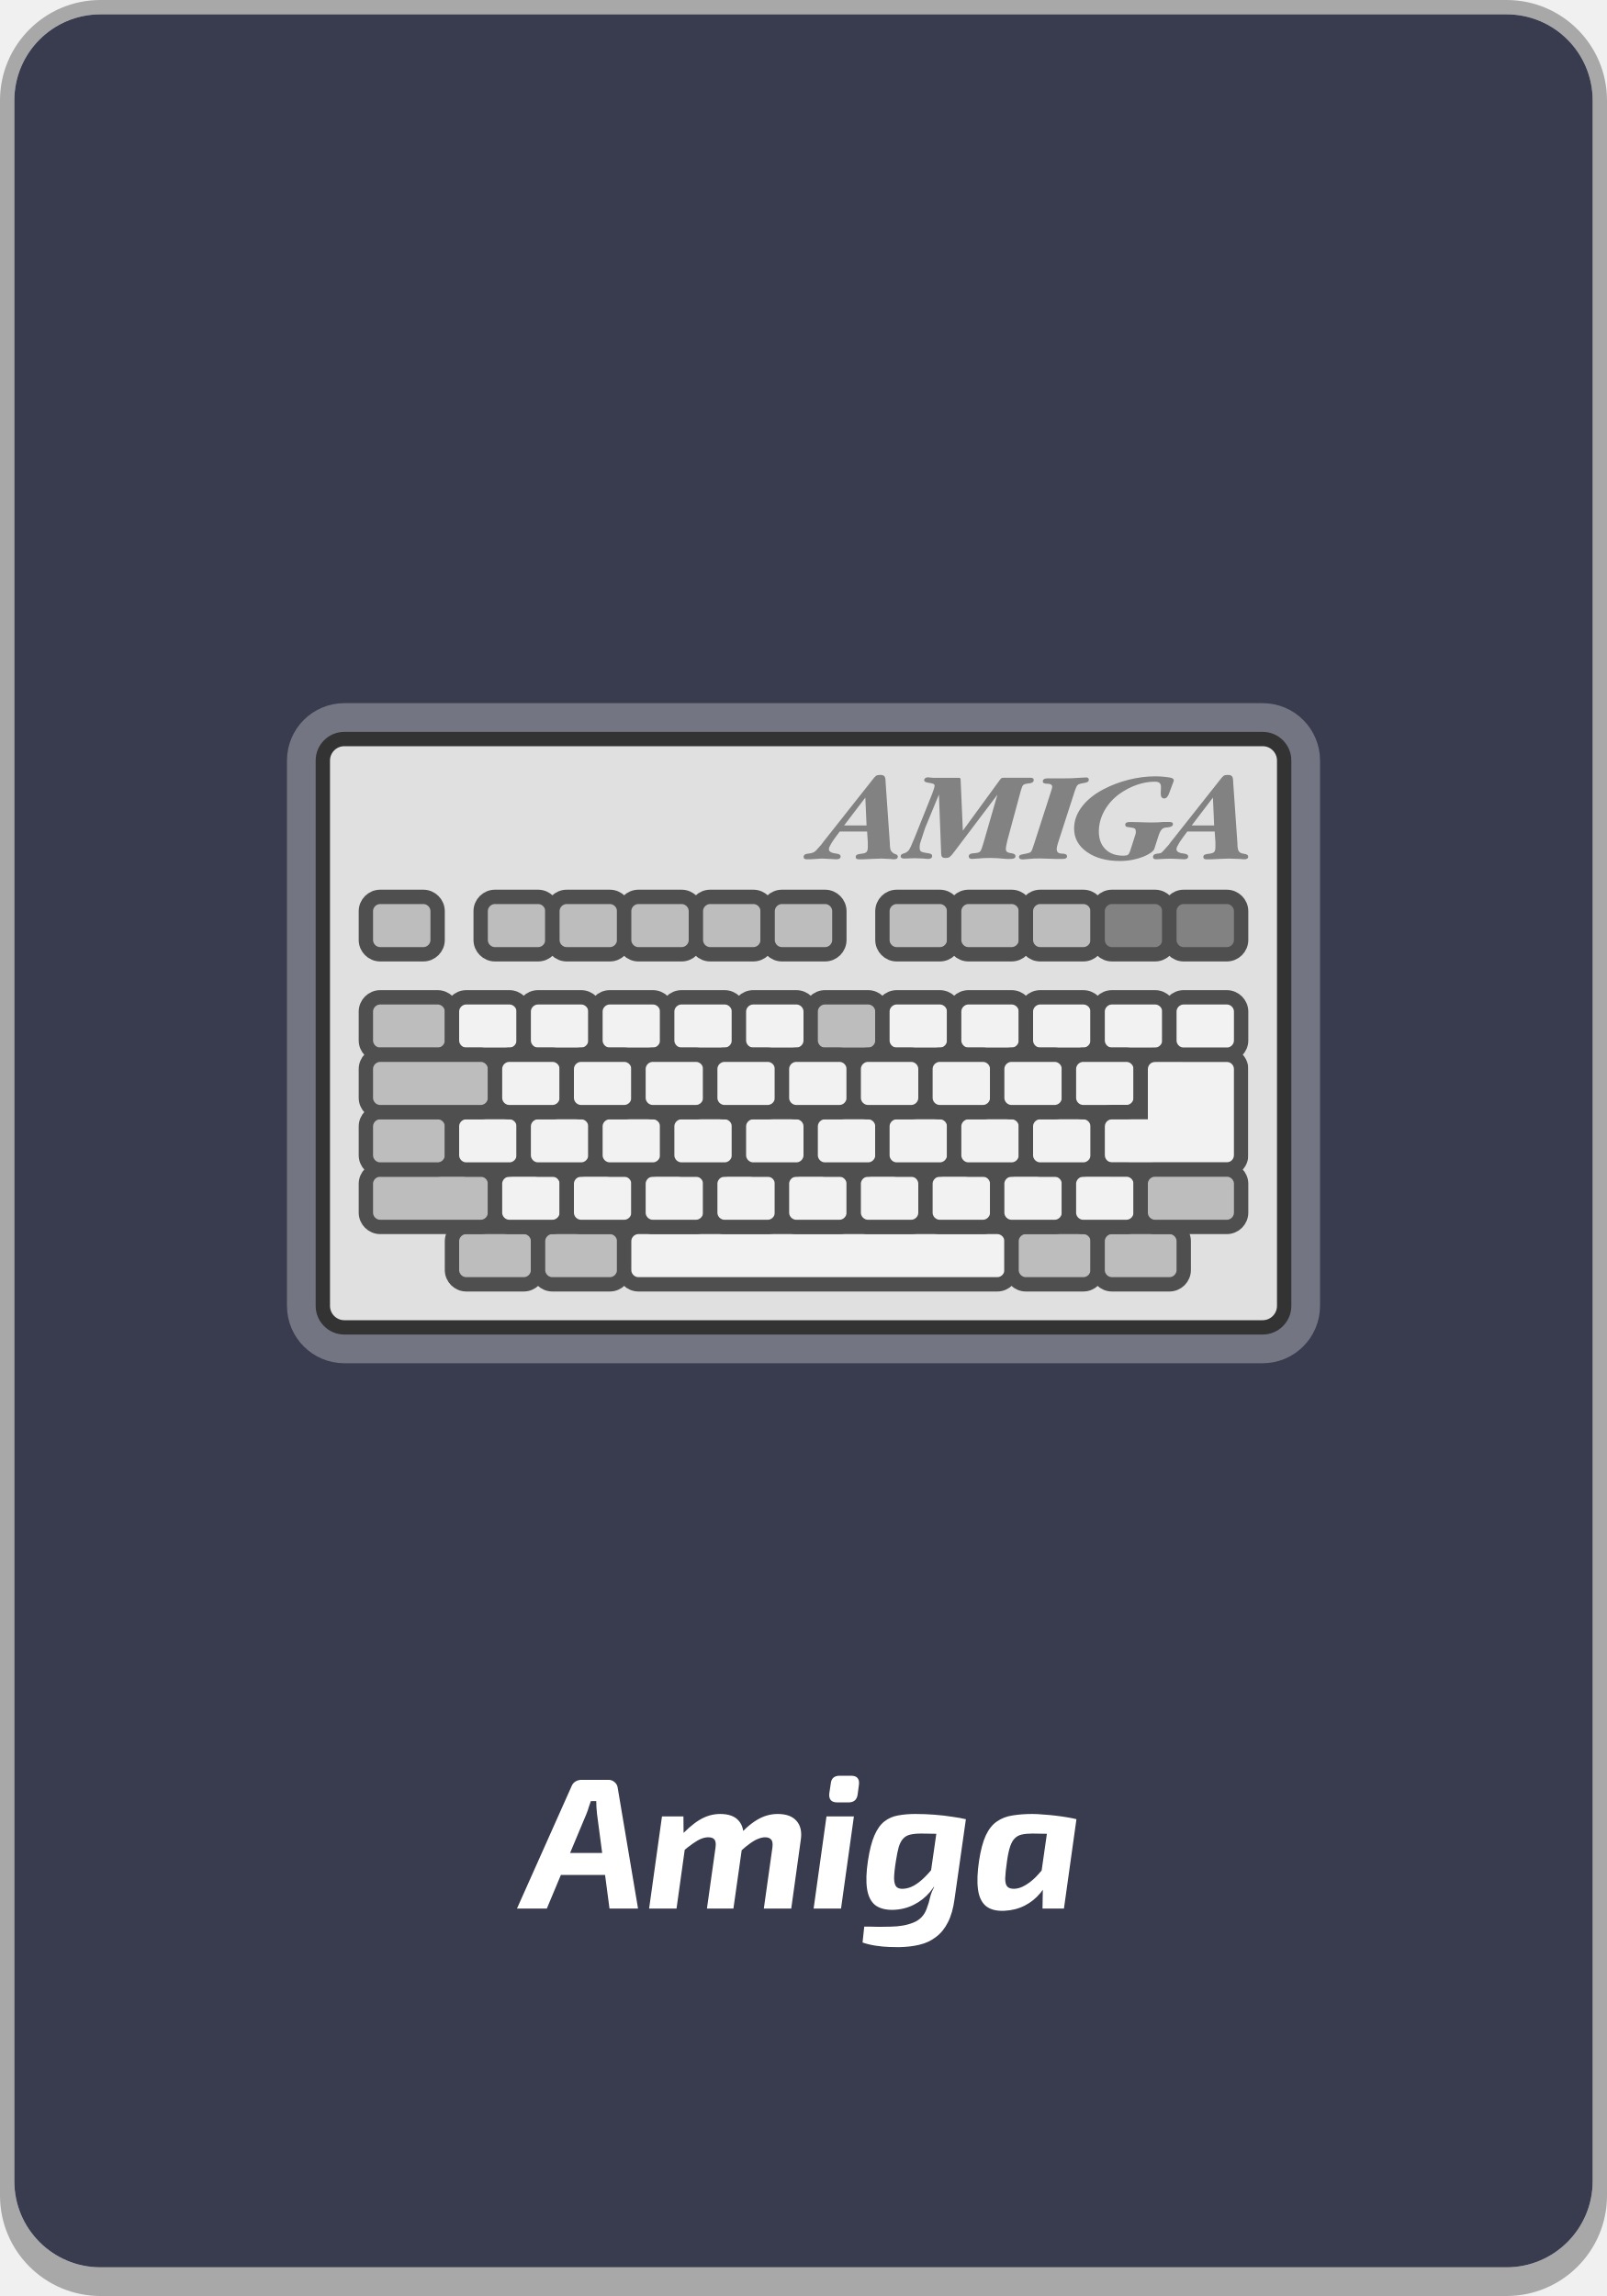
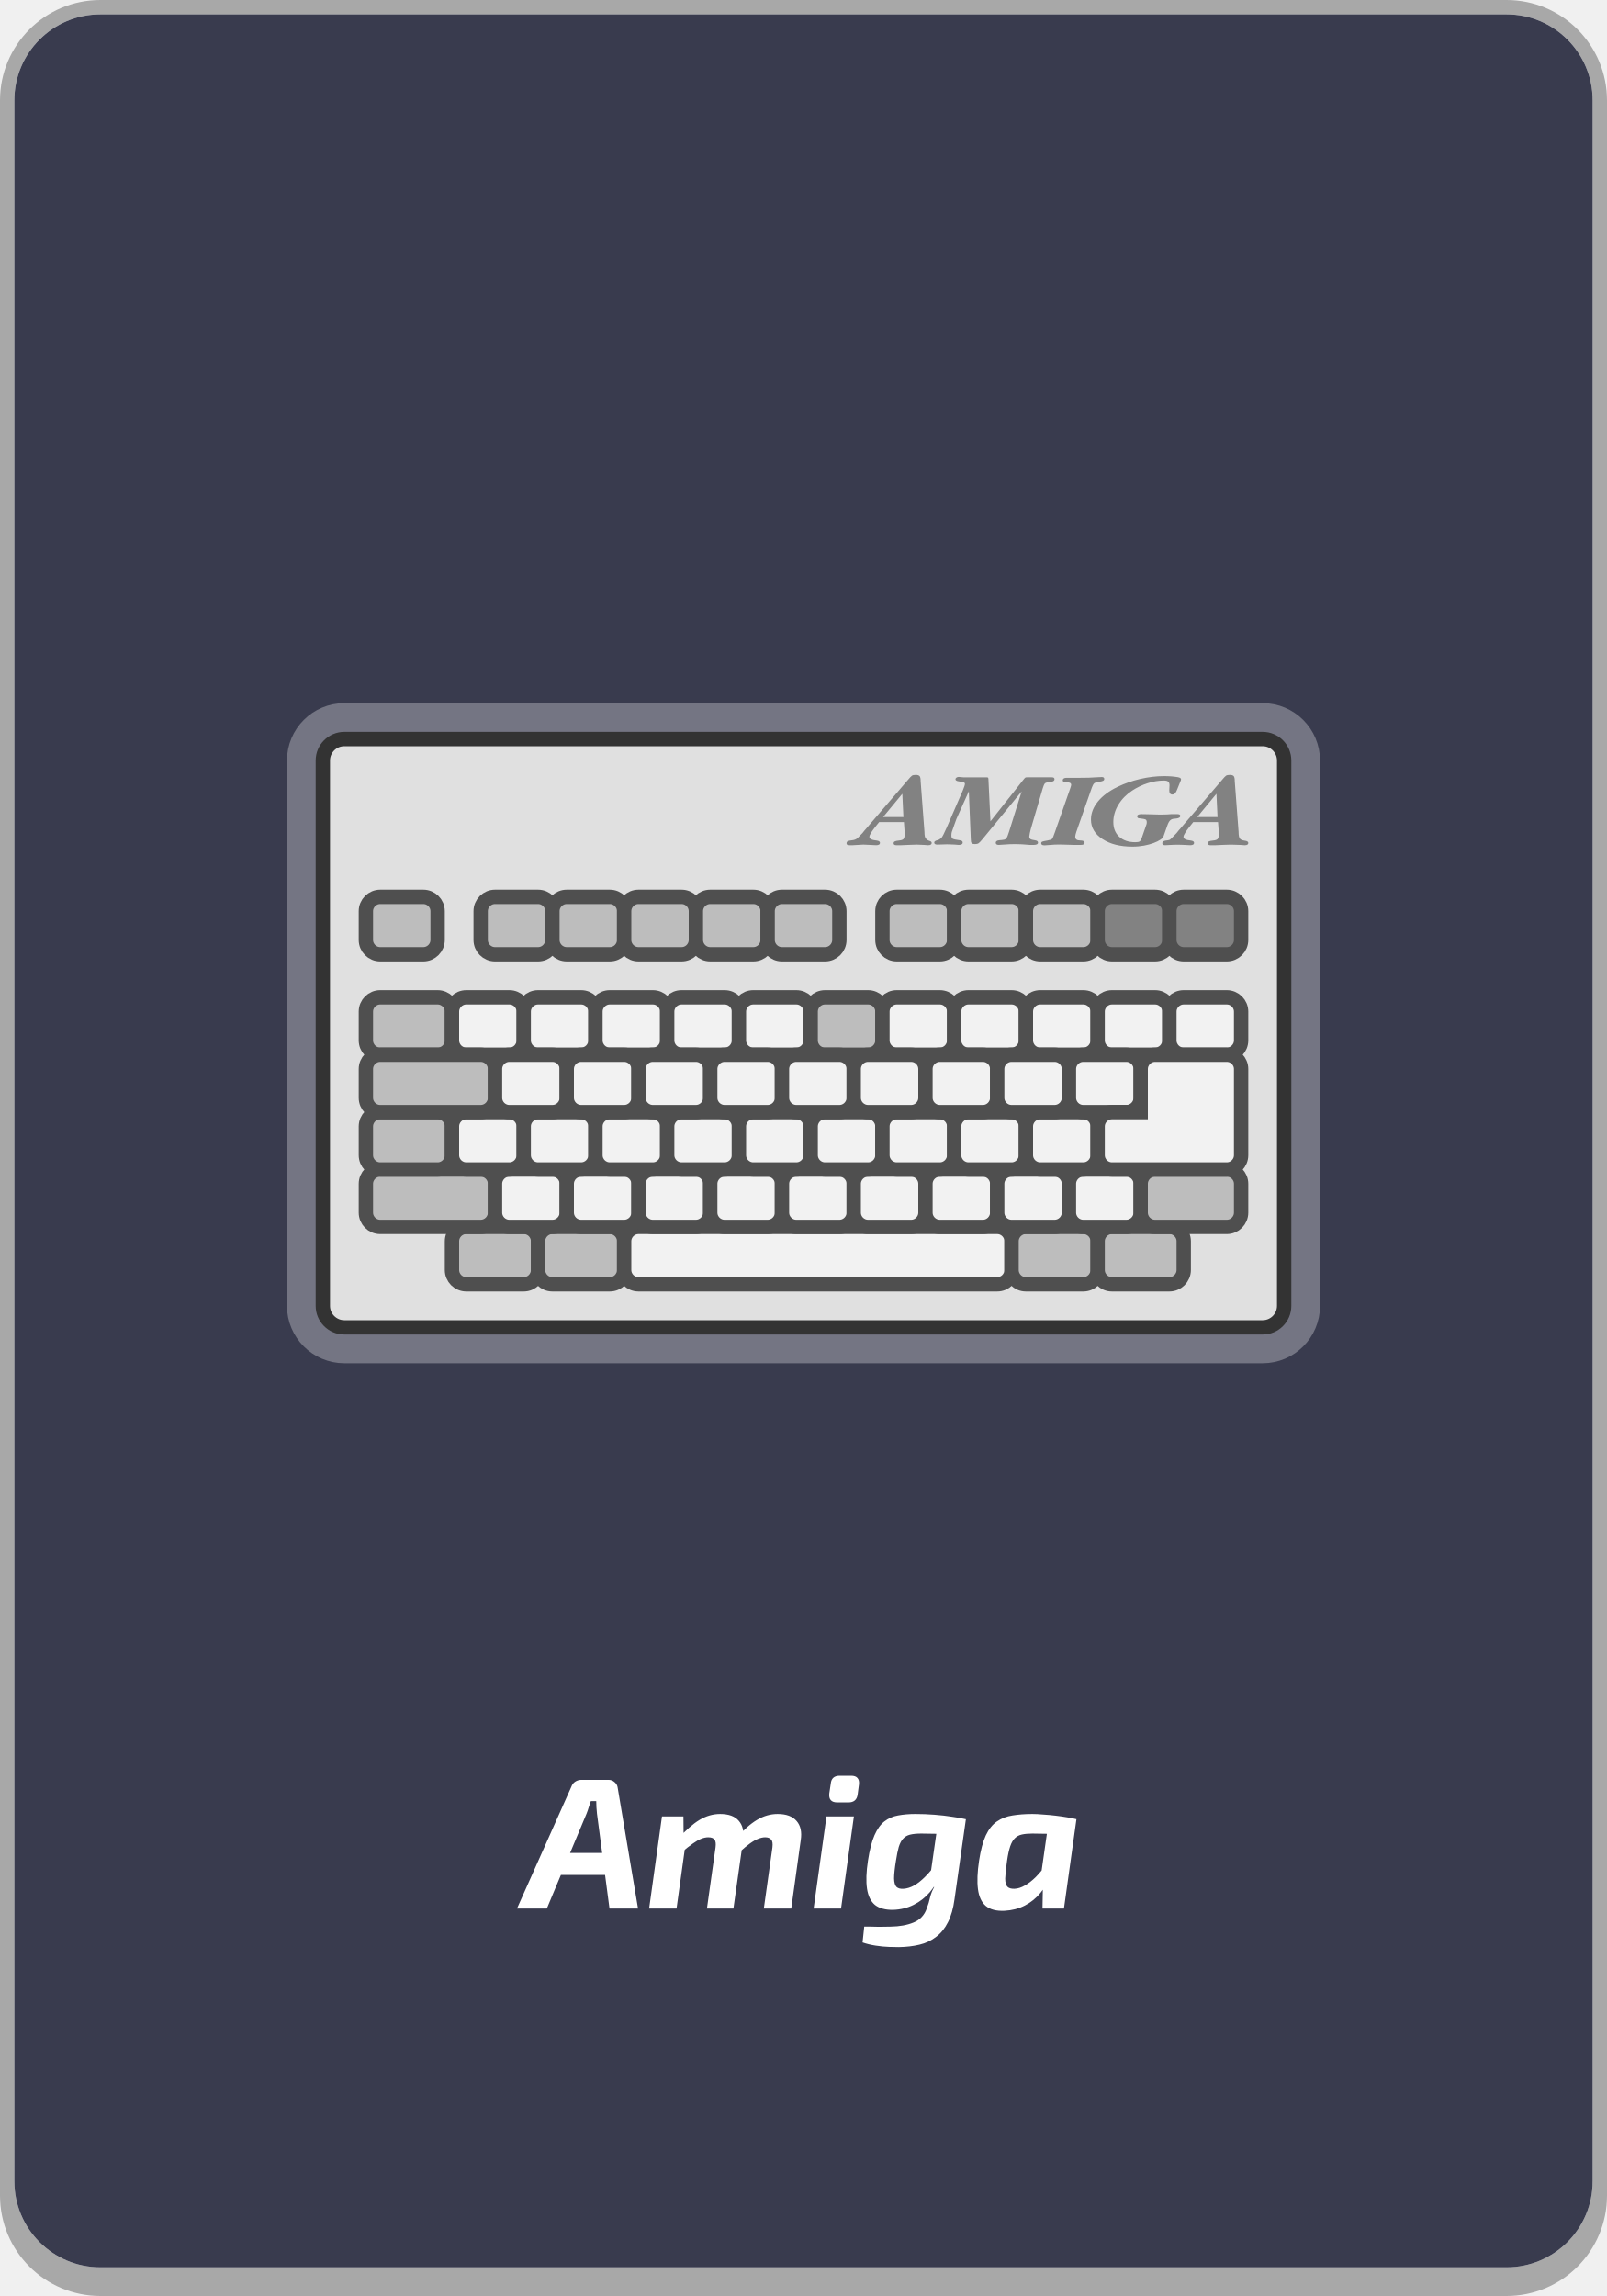
<svg xmlns="http://www.w3.org/2000/svg" width="112" height="160" viewBox="0 0 112 160" fill="none">
-   <g clip-path="url(#clip0_1_381)">
+   <g clip-path="url(#clip0_113_480)">
    <path fill-rule="evenodd" clip-rule="evenodd" d="M7 0C3.134 0 0 3.134 0 7V153C0 156.866 3.134 160 7 160H105C108.866 160 112 156.866 112 153V7C112 3.134 108.866 0 105 0H7ZM7 1C3.686 1 1 3.686 1 7C1 7 1 7 1 7V152C1 152.165 1.007 152.328 1.02 152.49C1.269 155.575 3.851 158 7 158H105C108.149 158 110.731 155.575 110.98 152.49C110.993 152.328 111 152.165 111 152V7C111 3.686 108.314 1 105 1H7Z" fill="black" fill-opacity="0.3" />
    <path d="M1 7C1 3.686 3.686 1 7 1H105C108.314 1 111 3.686 111 7V152C111 155.314 108.314 158 105 158H7C3.686 158 1 155.314 1 152V7Z" fill="#393B4E" />
    <path d="M42.414 124.03C42.578 124.03 42.721 124.086 42.843 124.199C42.964 124.303 43.033 124.433 43.051 124.589L44.468 133H42.479L41.608 126.396C41.59 126.24 41.577 126.088 41.569 125.941C41.56 125.794 41.556 125.651 41.556 125.512H41.179C41.135 125.633 41.088 125.772 41.036 125.928C40.992 126.084 40.94 126.236 40.88 126.383L38.111 133H36.031L39.814 124.524C39.874 124.359 39.965 124.238 40.087 124.16C40.217 124.073 40.364 124.03 40.529 124.03H42.414ZM43.103 129.126L42.921 130.66H38.293L38.475 129.126H43.103ZM47.632 126.578L47.645 128.06L47.814 128.242L47.151 133H45.24L46.137 126.578H47.632ZM50.193 126.409C50.791 126.409 51.224 126.569 51.493 126.89C51.77 127.211 51.87 127.657 51.792 128.229L51.116 133H49.27L49.868 128.749C49.903 128.489 49.881 128.307 49.803 128.203C49.725 128.09 49.578 128.034 49.361 128.034C49.205 128.034 49.041 128.069 48.867 128.138C48.694 128.207 48.499 128.32 48.282 128.476C48.066 128.623 47.801 128.831 47.489 129.1L47.255 128.138C47.792 127.54 48.291 127.102 48.75 126.825C49.209 126.548 49.691 126.409 50.193 126.409ZM54.197 126.409C54.804 126.409 55.246 126.574 55.523 126.903C55.8 127.224 55.896 127.666 55.809 128.229L55.146 133H53.235L53.833 128.749C53.868 128.472 53.837 128.285 53.742 128.19C53.656 128.086 53.517 128.034 53.326 128.034C53.179 128.034 53.019 128.069 52.845 128.138C52.681 128.199 52.49 128.307 52.273 128.463C52.065 128.61 51.814 128.818 51.519 129.087L51.272 128.138C51.809 127.531 52.303 127.094 52.754 126.825C53.214 126.548 53.694 126.409 54.197 126.409ZM59.513 126.578L58.616 133H56.705L57.602 126.578H59.513ZM59.318 123.744C59.526 123.744 59.674 123.796 59.76 123.9C59.856 124.004 59.89 124.16 59.864 124.368L59.773 125.057C59.721 125.421 59.509 125.603 59.136 125.603H58.356C57.94 125.603 57.754 125.395 57.797 124.979L57.901 124.29C57.936 123.926 58.144 123.744 58.525 123.744H59.318ZM65.42 126.656L67.318 126.773L66.525 132.35C66.439 132.991 66.287 133.524 66.07 133.949C65.854 134.382 65.576 134.725 65.238 134.976C64.909 135.236 64.523 135.418 64.081 135.522C63.648 135.626 63.171 135.682 62.651 135.691C62.504 135.691 62.279 135.687 61.975 135.678C61.681 135.669 61.364 135.639 61.026 135.587C60.688 135.535 60.385 135.461 60.116 135.366L60.233 134.261C60.389 134.261 60.545 134.261 60.701 134.261C60.866 134.27 61.057 134.274 61.273 134.274C61.49 134.274 61.759 134.27 62.079 134.261C62.695 134.252 63.223 134.157 63.665 133.975C64.116 133.793 64.424 133.468 64.588 133C64.692 132.731 64.77 132.471 64.822 132.22C64.883 131.969 64.978 131.73 65.108 131.505L64.744 131.362L65.42 126.656ZM63.795 126.409C64.246 126.409 64.692 126.426 65.134 126.461C65.585 126.496 65.997 126.543 66.369 126.604C66.751 126.656 67.063 126.712 67.305 126.773L66.005 127.813C65.65 127.796 65.325 127.787 65.03 127.787C64.744 127.778 64.471 127.774 64.211 127.774C63.891 127.774 63.626 127.8 63.418 127.852C63.219 127.904 63.059 127.999 62.937 128.138C62.816 128.268 62.716 128.459 62.638 128.71C62.569 128.953 62.504 129.273 62.443 129.672C62.357 130.201 62.313 130.612 62.313 130.907C62.322 131.193 62.378 131.388 62.482 131.492C62.595 131.596 62.76 131.639 62.976 131.622C63.219 131.605 63.466 131.527 63.717 131.388C63.969 131.241 64.22 131.041 64.471 130.79C64.723 130.539 64.97 130.248 65.212 129.919L65.55 130.53C65.377 131.033 65.13 131.475 64.809 131.856C64.489 132.229 64.112 132.523 63.678 132.74C63.245 132.957 62.768 133.074 62.248 133.091C61.711 133.1 61.291 132.987 60.987 132.753C60.693 132.51 60.506 132.133 60.428 131.622C60.35 131.102 60.372 130.448 60.493 129.659C60.606 128.914 60.758 128.324 60.948 127.891C61.139 127.458 61.369 127.137 61.637 126.929C61.915 126.712 62.231 126.574 62.586 126.513C62.95 126.444 63.353 126.409 63.795 126.409ZM71.955 126.409C72.18 126.409 72.432 126.422 72.709 126.448C72.995 126.465 73.281 126.491 73.567 126.526C73.862 126.561 74.135 126.6 74.386 126.643C74.646 126.686 74.859 126.73 75.023 126.773L73.71 127.813C73.364 127.796 73.047 127.787 72.761 127.787C72.475 127.778 72.207 127.774 71.955 127.774C71.669 127.774 71.427 127.796 71.227 127.839C71.028 127.882 70.863 127.969 70.733 128.099C70.603 128.22 70.495 128.407 70.408 128.658C70.322 128.909 70.248 129.247 70.187 129.672C70.109 130.209 70.066 130.621 70.057 130.907C70.057 131.184 70.109 131.375 70.213 131.479C70.317 131.583 70.482 131.631 70.707 131.622C70.941 131.613 71.184 131.535 71.435 131.388C71.695 131.241 71.951 131.041 72.202 130.79C72.454 130.53 72.696 130.24 72.93 129.919L73.268 130.543C73.095 131.054 72.848 131.505 72.527 131.895C72.215 132.276 71.847 132.575 71.422 132.792C70.998 133.009 70.525 133.13 70.005 133.156C69.442 133.182 69.008 133.069 68.705 132.818C68.41 132.567 68.228 132.177 68.159 131.648C68.09 131.119 68.116 130.456 68.237 129.659C68.35 128.922 68.506 128.337 68.705 127.904C68.913 127.462 69.173 127.137 69.485 126.929C69.797 126.712 70.157 126.574 70.564 126.513C70.98 126.444 71.444 126.409 71.955 126.409ZM73.125 126.656L75.023 126.773L74.152 133H72.657L72.683 131.544L72.449 131.388L73.125 126.656Z" fill="white" />
    <rect x="23" y="52" width="66" height="40" rx="1" fill="#4F4F4F" />
    <rect x="21.5" y="50.5" width="69" height="43" rx="2.5" stroke="white" stroke-opacity="0.3" stroke-width="3" />
    <rect x="22.5" y="51.5" width="67" height="41" rx="1.5" fill="#E0E0E0" stroke="#333333" />
-     <path d="M60.433 57.946H58.524L58.228 58.343C58.145 58.461 58.085 58.548 58.046 58.605C57.969 58.717 57.915 58.807 57.884 58.875C57.807 58.999 57.77 59.103 57.77 59.187C57.77 59.35 57.956 59.452 58.33 59.491C58.5 59.514 58.586 59.579 58.586 59.686C58.586 59.816 58.485 59.88 58.283 59.88L57.923 59.86L57.297 59.83L56.491 59.88H56.236C56.084 59.88 56.008 59.83 56.008 59.729C56.008 59.645 56.038 59.584 56.099 59.548C56.159 59.511 56.273 59.486 56.44 59.468C56.607 59.452 56.748 59.39 56.862 59.283L57.231 58.871L57.392 58.653L57.562 58.442L57.733 58.224L60.728 54.438C60.879 54.236 60.987 54.112 61.05 54.067C61.113 54.022 61.211 54 61.343 54C61.489 54 61.589 54.034 61.642 54.101C61.697 54.169 61.724 54.315 61.724 54.54L62.017 58.759C62.017 58.929 62.029 59.065 62.051 59.166C62.071 59.252 62.119 59.332 62.188 59.395C62.248 59.453 62.322 59.499 62.406 59.522C62.519 59.554 62.575 59.611 62.575 59.696C62.575 59.819 62.48 59.881 62.29 59.881L61.987 59.856L61.429 59.831C61.252 59.831 61.057 59.838 60.846 59.851C60.634 59.864 60.408 59.874 60.168 59.882H59.856C59.71 59.882 59.638 59.829 59.638 59.723C59.638 59.65 59.668 59.596 59.728 59.563C59.788 59.529 59.9 59.504 60.065 59.488C60.228 59.471 60.34 59.43 60.397 59.366C60.454 59.301 60.482 59.191 60.482 59.033V58.688L60.433 57.946ZM60.395 57.525L60.309 55.58L58.828 57.525H60.395Z" fill="#828282" />
-     <path d="M74.925 55.068L73.731 58.762C73.674 58.942 73.646 59.079 73.646 59.174C73.646 59.382 73.773 59.486 74.025 59.486C74.252 59.486 74.366 59.548 74.366 59.675C74.366 59.795 74.269 59.855 74.073 59.855H73.523L72.5 59.822C72.303 59.822 72.155 59.825 72.054 59.83C71.954 59.836 71.704 59.855 71.306 59.889H71.267C71.103 59.889 71.021 59.833 71.021 59.721C71.021 59.654 71.049 59.607 71.106 59.582C71.164 59.556 71.292 59.525 71.495 59.489C71.697 59.453 71.82 59.406 71.864 59.346C71.908 59.288 71.982 59.099 72.082 58.779L73.267 55.102C73.311 54.968 73.333 54.878 73.333 54.833C73.333 54.688 73.216 54.615 72.983 54.615C72.78 54.615 72.679 54.561 72.679 54.453C72.679 54.389 72.704 54.338 72.755 54.3C72.806 54.263 72.876 54.244 72.964 54.244H73.4C73.425 54.244 73.497 54.244 73.618 54.244C73.738 54.244 73.839 54.244 73.921 54.244C74.527 54.244 74.951 54.23 75.191 54.204L75.693 54.177C75.82 54.177 75.883 54.23 75.883 54.336C75.883 54.409 75.851 54.463 75.789 54.496C75.725 54.529 75.61 54.559 75.443 54.584C75.276 54.609 75.164 54.651 75.107 54.706C75.047 54.762 74.987 54.883 74.925 55.068Z" fill="#828282" />
-     <path d="M80.744 58.241C80.744 58.241 80.543 58.869 80.45 59.152C80.341 59.482 79.314 60 78.062 60C77.115 60 76.343 59.79 75.749 59.369C75.155 58.948 74.859 58.404 74.859 57.736C74.859 57.204 75.038 56.699 75.398 56.222C75.759 55.746 76.267 55.336 76.924 54.993C77.461 54.713 78.042 54.494 78.663 54.337C79.285 54.181 79.897 54.101 80.498 54.101C80.902 54.101 81.259 54.132 81.569 54.192C81.727 54.225 81.806 54.285 81.806 54.372C81.806 54.422 81.787 54.486 81.749 54.564L81.512 55.204C81.418 55.496 81.294 55.642 81.143 55.642C80.979 55.642 80.897 55.526 80.897 55.297L80.915 54.867C80.915 54.722 80.882 54.619 80.816 54.56C80.749 54.501 80.637 54.472 80.479 54.472C80.074 54.472 79.661 54.545 79.237 54.691C78.814 54.837 78.413 55.045 78.034 55.315C77.586 55.635 77.232 56.029 76.972 56.495C76.713 56.961 76.584 57.444 76.584 57.945C76.584 58.462 76.736 58.872 77.039 59.175C77.342 59.478 77.756 59.63 78.28 59.63C78.438 59.63 78.547 59.609 78.607 59.568C78.668 59.526 78.723 59.429 78.773 59.278L79.124 58.181C79.149 58.119 79.162 58.049 79.162 57.971C79.162 57.849 79.134 57.769 79.077 57.733C79.019 57.697 78.868 57.664 78.622 57.636C78.489 57.636 78.423 57.58 78.423 57.467C78.423 57.344 78.533 57.282 78.755 57.282L79.228 57.29L80.082 57.315C80.139 57.315 80.179 57.315 80.205 57.315C80.256 57.315 80.29 57.315 80.309 57.315C80.587 57.315 80.836 57.304 81.058 57.281H81.512C81.67 57.281 81.749 57.329 81.749 57.426C81.749 57.56 81.619 57.638 81.361 57.659C81.197 57.659 81.07 57.701 80.982 57.785C80.892 57.87 80.814 58.021 80.744 58.241Z" fill="#828282" />
-     <path d="M84.658 57.946H82.749L82.453 58.343C82.37 58.461 82.309 58.548 82.271 58.605C82.194 58.717 82.14 58.807 82.109 58.875C82.032 58.999 81.995 59.103 81.995 59.187C81.995 59.35 82.181 59.452 82.555 59.491C82.725 59.514 82.811 59.579 82.811 59.686C82.811 59.816 82.71 59.88 82.508 59.88L82.148 59.86L81.856 59.846C81.634 59.835 81.41 59.836 81.188 59.848L80.587 59.88C80.436 59.88 80.36 59.83 80.36 59.729C80.36 59.645 80.39 59.584 80.45 59.548C80.51 59.511 80.624 59.486 80.792 59.468C80.959 59.452 80.973 59.39 81.087 59.283L81.456 58.871L81.617 58.653L81.787 58.442L81.958 58.224L84.953 54.438C85.104 54.236 85.212 54.112 85.275 54.067C85.338 54.022 85.436 54 85.568 54C85.714 54 85.813 54.034 85.867 54.101C85.921 54.169 85.948 54.315 85.948 54.54L86.242 58.759C86.242 59.046 86.275 59.236 86.342 59.329C86.408 59.422 86.533 59.479 86.717 59.502C86.899 59.524 86.992 59.59 86.992 59.697C86.992 59.82 86.897 59.882 86.707 59.882L86.404 59.857L85.656 59.832C85.479 59.832 85.284 59.839 85.073 59.852C84.861 59.864 84.635 59.875 84.395 59.883H84.083C83.937 59.883 83.865 59.83 83.865 59.724C83.865 59.651 83.895 59.597 83.955 59.564C84.015 59.53 84.127 59.505 84.291 59.489C84.455 59.472 84.567 59.431 84.624 59.367C84.681 59.302 84.709 59.192 84.709 59.034V58.689L84.658 57.946ZM84.621 57.525L84.535 55.58L83.054 57.525H84.621Z" fill="#828282" />
-     <path d="M69.514 55.379L66.519 59.342C66.374 59.538 66.266 59.662 66.197 59.712C66.127 59.763 66.033 59.788 65.912 59.788C65.786 59.788 65.701 59.763 65.657 59.712C65.612 59.662 65.591 59.552 65.591 59.383L65.439 55.369L64.482 57.685L64.33 58.141C64.21 58.496 64.14 58.712 64.122 58.787C64.103 58.863 64.094 58.96 64.094 59.078C64.094 59.214 64.13 59.302 64.203 59.345C64.275 59.387 64.451 59.428 64.729 59.467C64.887 59.484 64.966 59.546 64.966 59.654C64.966 59.789 64.865 59.856 64.663 59.856L64.312 59.826L63.752 59.806L63.016 59.83C62.852 59.83 62.77 59.774 62.77 59.662C62.77 59.571 62.853 59.503 63.02 59.461C63.115 59.436 63.2 59.386 63.266 59.322C63.299 59.289 63.326 59.263 63.326 59.263C63.396 59.187 63.532 58.9 63.734 58.4L64.967 55.321C65.081 55.017 65.137 54.83 65.137 54.757C65.137 54.695 65.107 54.65 65.047 54.622C64.987 54.594 64.865 54.568 64.682 54.542C64.499 54.517 64.407 54.456 64.407 54.361C64.407 54.311 64.432 54.266 64.483 54.227C64.534 54.187 64.593 54.168 64.663 54.168L65.013 54.202H66.794C66.87 54.202 66.914 54.213 66.927 54.235C66.945 54.264 66.955 54.334 66.955 54.445L67.106 57.886L69.665 54.378C69.729 54.292 69.772 54.242 69.798 54.225C69.823 54.209 69.874 54.201 69.95 54.201H70.044C70.159 54.201 70.278 54.201 70.405 54.201C70.531 54.201 70.671 54.201 70.822 54.201H71.836C71.975 54.201 72.045 54.252 72.045 54.352C72.045 54.492 71.936 54.572 71.718 54.592C71.5 54.611 71.364 54.651 71.31 54.709C71.256 54.768 71.201 54.901 71.144 55.108L70.215 58.544C70.19 58.639 70.164 58.754 70.139 58.889C70.114 59.023 70.102 59.112 70.102 59.158C70.102 59.252 70.132 59.323 70.192 59.368C70.252 59.413 70.364 59.446 70.528 59.468C70.692 59.49 70.774 59.555 70.774 59.662C70.774 59.791 70.663 59.855 70.442 59.855H70.14C69.692 59.81 69.325 59.788 69.041 59.788C68.725 59.788 68.453 59.799 68.226 59.822L67.752 59.855C67.594 59.855 67.516 59.796 67.516 59.678C67.516 59.583 67.573 59.519 67.686 59.485L67.847 59.46L67.961 59.452L68.065 59.435C68.191 59.424 68.281 59.381 68.335 59.305C68.389 59.23 68.459 59.037 68.547 58.729L69.514 55.379Z" fill="#828282" />
+     <path d="M62.999 57.288H61.273L61.006 57.619C60.931 57.717 60.876 57.79 60.842 57.837C60.772 57.931 60.724 58.006 60.695 58.062C60.626 58.166 60.592 58.253 60.592 58.323C60.592 58.459 60.76 58.543 61.098 58.576C61.252 58.595 61.33 58.649 61.33 58.738C61.33 58.846 61.239 58.9 61.056 58.9L60.73 58.883L60.164 58.858L59.436 58.9H59.206C59.069 58.9 59 58.858 59 58.774C59 58.704 59.027 58.654 59.082 58.624C59.136 58.593 59.239 58.571 59.39 58.557C59.541 58.543 59.669 58.492 59.771 58.403L60.105 58.059L60.251 57.877L60.404 57.702L60.558 57.52L63.265 54.365C63.402 54.197 63.5 54.094 63.556 54.056C63.613 54.018 63.701 54 63.822 54C63.953 54 64.043 54.028 64.092 54.084C64.141 54.141 64.165 54.263 64.165 54.45L64.43 57.966C64.43 58.108 64.441 58.22 64.461 58.305C64.479 58.377 64.522 58.443 64.584 58.496C64.639 58.544 64.705 58.582 64.781 58.601C64.883 58.628 64.934 58.676 64.934 58.746C64.934 58.849 64.849 58.901 64.677 58.901L64.403 58.88L63.898 58.859C63.739 58.859 63.562 58.865 63.372 58.876C63.181 58.886 62.976 58.895 62.759 58.902H62.477C62.346 58.902 62.28 58.857 62.28 58.769C62.28 58.708 62.307 58.664 62.362 58.636C62.416 58.608 62.517 58.587 62.666 58.573C62.814 58.559 62.914 58.525 62.966 58.472C63.017 58.418 63.043 58.326 63.043 58.194V57.907L62.999 57.288ZM62.964 56.938L62.887 55.316L61.548 56.938H62.964Z" fill="#828282" />
+     <path d="M76.095 54.89L75.016 57.968C74.965 58.118 74.939 58.233 74.939 58.312C74.939 58.485 75.054 58.571 75.282 58.571C75.487 58.571 75.59 58.624 75.59 58.729C75.59 58.83 75.502 58.879 75.325 58.879H74.829L73.903 58.852C73.726 58.852 73.592 58.854 73.501 58.859C73.41 58.863 73.184 58.879 72.825 58.908H72.79C72.642 58.908 72.567 58.861 72.567 58.767C72.567 58.711 72.593 58.673 72.644 58.651C72.696 58.63 72.812 58.605 72.995 58.575C73.178 58.544 73.289 58.505 73.329 58.456C73.369 58.406 73.435 58.249 73.526 57.982L74.597 54.919C74.636 54.806 74.657 54.732 74.657 54.694C74.657 54.573 74.551 54.512 74.34 54.512C74.157 54.512 74.066 54.468 74.066 54.378C74.066 54.324 74.088 54.282 74.134 54.25C74.18 54.219 74.243 54.203 74.323 54.203H74.717C74.739 54.203 74.805 54.203 74.914 54.203C75.023 54.203 75.114 54.203 75.188 54.203C75.736 54.203 76.119 54.192 76.335 54.17L76.789 54.148C76.904 54.148 76.961 54.192 76.961 54.28C76.961 54.341 76.932 54.386 76.876 54.413C76.819 54.441 76.714 54.465 76.563 54.487C76.412 54.508 76.311 54.542 76.259 54.588C76.206 54.635 76.151 54.736 76.095 54.89Z" fill="#828282" />
+     <path d="M81.354 57.534C81.354 57.534 81.172 58.058 81.088 58.293C80.99 58.568 80.062 59 78.93 59C78.074 59 77.377 58.825 76.84 58.474C76.303 58.124 76.035 57.67 76.035 57.114C76.035 56.67 76.197 56.249 76.523 55.852C76.849 55.455 77.308 55.113 77.902 54.828C78.387 54.594 78.912 54.412 79.474 54.281C80.036 54.151 80.588 54.084 81.132 54.084C81.496 54.084 81.819 54.11 82.1 54.16C82.242 54.187 82.314 54.237 82.314 54.31C82.314 54.352 82.297 54.405 82.262 54.47L82.048 55.003C81.963 55.246 81.851 55.368 81.714 55.368C81.566 55.368 81.492 55.272 81.492 55.081L81.509 54.723C81.509 54.601 81.479 54.516 81.419 54.467C81.359 54.418 81.257 54.393 81.115 54.393C80.749 54.393 80.375 54.454 79.993 54.576C79.61 54.697 79.248 54.871 78.905 55.096C78.5 55.362 78.18 55.691 77.945 56.079C77.711 56.468 77.594 56.87 77.594 57.287C77.594 57.718 77.731 58.06 78.005 58.313C78.279 58.565 78.654 58.692 79.127 58.692C79.27 58.692 79.369 58.674 79.423 58.64C79.477 58.605 79.527 58.525 79.573 58.399L79.89 57.484C79.913 57.432 79.924 57.374 79.924 57.309C79.924 57.207 79.899 57.141 79.847 57.111C79.796 57.081 79.659 57.054 79.436 57.03C79.316 57.03 79.256 56.983 79.256 56.889C79.256 56.786 79.355 56.735 79.556 56.735L79.984 56.742L80.755 56.763C80.807 56.763 80.844 56.763 80.867 56.763C80.913 56.763 80.944 56.763 80.961 56.763C81.212 56.763 81.437 56.754 81.637 56.734H82.048C82.191 56.734 82.262 56.774 82.262 56.855C82.262 56.967 82.145 57.032 81.911 57.049C81.763 57.049 81.648 57.084 81.569 57.154C81.488 57.225 81.417 57.351 81.354 57.534Z" fill="#828282" />
+     <path d="M84.891 57.288H83.165L82.898 57.619C82.823 57.717 82.769 57.79 82.734 57.837C82.665 57.931 82.616 58.006 82.588 58.062C82.518 58.166 82.484 58.253 82.484 58.323C82.484 58.459 82.652 58.543 82.99 58.576C83.144 58.595 83.222 58.649 83.222 58.738C83.222 58.846 83.131 58.9 82.948 58.9L82.622 58.883L82.359 58.872C82.158 58.862 81.956 58.863 81.755 58.873L81.212 58.9C81.075 58.9 81.007 58.858 81.007 58.774C81.007 58.704 81.034 58.654 81.088 58.624C81.143 58.593 81.246 58.571 81.397 58.557C81.548 58.543 81.561 58.492 81.663 58.403L81.998 58.059L82.143 57.877L82.297 57.702L82.451 57.52L85.157 54.365C85.294 54.197 85.392 54.094 85.448 54.056C85.505 54.018 85.594 54 85.714 54C85.845 54 85.935 54.028 85.984 54.084C86.033 54.141 86.057 54.263 86.057 54.45L86.323 57.966C86.323 58.205 86.353 58.363 86.413 58.441C86.473 58.518 86.585 58.566 86.751 58.585C86.916 58.604 87 58.658 87 58.747C87 58.85 86.915 58.902 86.743 58.902L86.469 58.881L85.793 58.86C85.633 58.86 85.457 58.866 85.266 58.876C85.075 58.887 84.87 58.895 84.653 58.903H84.371C84.24 58.903 84.174 58.858 84.174 58.77C84.174 58.709 84.201 58.664 84.256 58.637C84.31 58.608 84.412 58.588 84.56 58.574C84.708 58.56 84.808 58.526 84.86 58.472C84.912 58.419 84.937 58.326 84.937 58.195V57.908L84.891 57.288ZM84.857 56.938L84.78 55.316L83.441 56.938H84.857Z" fill="#828282" />
+     <path d="M71.205 55.149L68.499 58.452C68.367 58.615 68.269 58.718 68.208 58.76C68.145 58.803 68.059 58.823 67.951 58.823C67.836 58.823 67.759 58.803 67.72 58.76C67.679 58.718 67.66 58.627 67.66 58.486L67.523 55.141L66.658 57.071L66.521 57.451C66.412 57.746 66.349 57.926 66.332 57.989C66.315 58.052 66.307 58.134 66.307 58.232C66.307 58.345 66.34 58.419 66.405 58.454C66.471 58.489 66.629 58.523 66.881 58.556C67.024 58.57 67.095 58.621 67.095 58.711C67.095 58.824 67.004 58.88 66.821 58.88L66.504 58.855L65.998 58.838L65.333 58.859C65.185 58.859 65.111 58.812 65.111 58.718C65.111 58.642 65.186 58.586 65.337 58.551C65.422 58.53 65.499 58.489 65.559 58.435C65.589 58.408 65.614 58.386 65.614 58.386C65.676 58.323 65.799 58.083 65.982 57.667L67.096 55.101C67.199 54.848 67.25 54.692 67.25 54.631C67.25 54.579 67.222 54.541 67.168 54.518C67.114 54.495 67.004 54.473 66.839 54.452C66.673 54.431 66.59 54.38 66.59 54.301C66.59 54.259 66.613 54.222 66.659 54.189C66.705 54.156 66.758 54.14 66.821 54.14L67.138 54.168H68.747C68.816 54.168 68.856 54.177 68.867 54.196C68.884 54.22 68.892 54.278 68.892 54.371L69.029 57.238L71.342 54.315C71.399 54.243 71.439 54.201 71.462 54.187C71.485 54.174 71.531 54.167 71.599 54.167H71.685C71.788 54.167 71.896 54.167 72.01 54.167C72.125 54.167 72.25 54.167 72.387 54.167H73.304C73.43 54.167 73.493 54.21 73.493 54.293C73.493 54.41 73.394 54.477 73.197 54.493C73 54.509 72.877 54.542 72.828 54.591C72.779 54.64 72.73 54.75 72.678 54.923L71.838 57.786C71.816 57.866 71.793 57.962 71.77 58.074C71.748 58.186 71.736 58.26 71.736 58.298C71.736 58.377 71.763 58.435 71.818 58.473C71.872 58.511 71.974 58.538 72.122 58.557C72.27 58.575 72.344 58.629 72.344 58.718C72.344 58.826 72.244 58.879 72.044 58.879H71.771C71.366 58.842 71.034 58.823 70.777 58.823C70.492 58.823 70.246 58.833 70.041 58.852L69.613 58.879C69.47 58.879 69.399 58.83 69.399 58.732C69.399 58.653 69.451 58.599 69.553 58.571L69.698 58.55L69.802 58.543L69.895 58.529C70.01 58.52 70.091 58.484 70.139 58.421C70.188 58.358 70.252 58.197 70.332 57.941L71.205 55.149Z" fill="#828282" />
    <rect x="25.5" y="62.5" width="5" height="4" rx="1" fill="#BDBDBD" stroke="#4F4F4F" />
    <rect x="25.5" y="69.5" width="6" height="4" rx="1" fill="#BDBDBD" stroke="#4F4F4F" />
    <rect x="31.5" y="69.5" width="5" height="4" rx="1" fill="#F2F2F2" stroke="#4F4F4F" />
    <rect x="36.5" y="69.5" width="5" height="4" rx="1" fill="#F2F2F2" stroke="#4F4F4F" />
    <rect x="41.5" y="69.5" width="5" height="4" rx="1" fill="#F2F2F2" stroke="#4F4F4F" />
    <rect x="46.5" y="69.5" width="5" height="4" rx="1" fill="#F2F2F2" stroke="#4F4F4F" />
    <rect x="51.5" y="69.5" width="5" height="4" rx="1" fill="#F2F2F2" stroke="#4F4F4F" />
    <rect x="56.5" y="69.5" width="5" height="4" rx="1" fill="#BDBDBD" stroke="#4F4F4F" />
    <rect x="61.5" y="69.5" width="5" height="4" rx="1" fill="#F2F2F2" stroke="#4F4F4F" />
    <rect x="66.5" y="69.5" width="5" height="4" rx="1" fill="#F2F2F2" stroke="#4F4F4F" />
    <rect x="71.5" y="69.5" width="5" height="4" rx="1" fill="#F2F2F2" stroke="#4F4F4F" />
    <rect x="76.5" y="69.5" width="5" height="4" rx="1" fill="#F2F2F2" stroke="#4F4F4F" />
    <rect x="81.5" y="69.5" width="5" height="4" rx="1" fill="#F2F2F2" stroke="#4F4F4F" />
    <rect x="31.5" y="85.5" width="6" height="4" rx="1" fill="#BDBDBD" stroke="#4F4F4F" />
    <rect x="37.5" y="85.5" width="6" height="4" rx="1" fill="#BDBDBD" stroke="#4F4F4F" />
    <rect x="43.5" y="85.5" width="27" height="4" rx="1" fill="#F2F2F2" stroke="#4F4F4F" />
    <rect x="70.5" y="85.5" width="6" height="4" rx="1" fill="#BDBDBD" stroke="#4F4F4F" />
    <rect x="76.5" y="85.5" width="6" height="4" rx="1" fill="#BDBDBD" stroke="#4F4F4F" />
    <rect x="25.5" y="81.5" width="9" height="4" rx="1" fill="#BDBDBD" stroke="#4F4F4F" />
    <rect x="34.5" y="81.5" width="5" height="4" rx="1" fill="#F2F2F2" stroke="#4F4F4F" />
    <rect x="39.5" y="81.5" width="5" height="4" rx="1" fill="#F2F2F2" stroke="#4F4F4F" />
    <rect x="44.5" y="81.5" width="5" height="4" rx="1" fill="#F2F2F2" stroke="#4F4F4F" />
    <rect x="49.5" y="81.5" width="5" height="4" rx="1" fill="#F2F2F2" stroke="#4F4F4F" />
    <rect x="54.5" y="81.5" width="5" height="4" rx="1" fill="#F2F2F2" stroke="#4F4F4F" />
    <rect x="59.5" y="81.5" width="5" height="4" rx="1" fill="#F2F2F2" stroke="#4F4F4F" />
    <rect x="64.5" y="81.5" width="5" height="4" rx="1" fill="#F2F2F2" stroke="#4F4F4F" />
    <rect x="69.5" y="81.5" width="5" height="4" rx="1" fill="#F2F2F2" stroke="#4F4F4F" />
    <rect x="74.5" y="81.5" width="5" height="4" rx="1" fill="#F2F2F2" stroke="#4F4F4F" />
    <rect x="79.5" y="81.5" width="7" height="4" rx="1" fill="#BDBDBD" stroke="#4F4F4F" />
    <rect x="25.5" y="77.5" width="6" height="4" rx="1" fill="#BDBDBD" stroke="#4F4F4F" />
    <rect x="31.5" y="77.5" width="5" height="4" rx="1" fill="#F2F2F2" stroke="#4F4F4F" />
    <rect x="36.5" y="77.5" width="5" height="4" rx="1" fill="#F2F2F2" stroke="#4F4F4F" />
    <rect x="41.5" y="77.5" width="5" height="4" rx="1" fill="#F2F2F2" stroke="#4F4F4F" />
    <rect x="46.5" y="77.5" width="5" height="4" rx="1" fill="#F2F2F2" stroke="#4F4F4F" />
    <rect x="51.5" y="77.5" width="5" height="4" rx="1" fill="#F2F2F2" stroke="#4F4F4F" />
    <rect x="56.5" y="77.5" width="5" height="4" rx="1" fill="#F2F2F2" stroke="#4F4F4F" />
    <rect x="61.5" y="77.5" width="5" height="4" rx="1" fill="#F2F2F2" stroke="#4F4F4F" />
    <rect x="66.5" y="77.5" width="5" height="4" rx="1" fill="#F2F2F2" stroke="#4F4F4F" />
    <rect x="71.5" y="77.5" width="5" height="4" rx="1" fill="#F2F2F2" stroke="#4F4F4F" />
    <rect x="25.5" y="73.5" width="9" height="4" rx="1" fill="#BDBDBD" stroke="#4F4F4F" />
    <rect x="34.5" y="73.5" width="5" height="4" rx="1" fill="#F2F2F2" stroke="#4F4F4F" />
    <rect x="39.5" y="73.5" width="5" height="4" rx="1" fill="#F2F2F2" stroke="#4F4F4F" />
    <rect x="44.5" y="73.5" width="5" height="4" rx="1" fill="#F2F2F2" stroke="#4F4F4F" />
    <rect x="49.5" y="73.5" width="5" height="4" rx="1" fill="#F2F2F2" stroke="#4F4F4F" />
    <rect x="54.5" y="73.5" width="5" height="4" rx="1" fill="#F2F2F2" stroke="#4F4F4F" />
    <rect x="59.5" y="73.5" width="5" height="4" rx="1" fill="#F2F2F2" stroke="#4F4F4F" />
    <rect x="64.5" y="73.5" width="5" height="4" rx="1" fill="#F2F2F2" stroke="#4F4F4F" />
    <rect x="69.5" y="73.5" width="5" height="4" rx="1" fill="#F2F2F2" stroke="#4F4F4F" />
    <rect x="74.5" y="73.5" width="5" height="4" rx="1" fill="#F2F2F2" stroke="#4F4F4F" />
    <rect x="33.5" y="62.5" width="5" height="4" rx="1" fill="#BDBDBD" stroke="#4F4F4F" />
    <rect x="38.5" y="62.5" width="5" height="4" rx="1" fill="#BDBDBD" stroke="#4F4F4F" />
    <rect x="43.5" y="62.5" width="5" height="4" rx="1" fill="#BDBDBD" stroke="#4F4F4F" />
    <rect x="48.5" y="62.5" width="5" height="4" rx="1" fill="#BDBDBD" stroke="#4F4F4F" />
    <rect x="53.5" y="62.5" width="5" height="4" rx="1" fill="#BDBDBD" stroke="#4F4F4F" />
    <path d="M62.5 62.5C61.948 62.5 61.5 62.948 61.5 63.5V65.5C61.5 66.052 61.948 66.5 62.5 66.5H65.5C66.052 66.5 66.5 66.052 66.5 65.5V63.5C66.5 62.948 66.052 62.5 65.5 62.5H62.5Z" fill="#BDBDBD" stroke="#4F4F4F" />
    <rect x="66.5" y="62.5" width="5" height="4" rx="1" fill="#BDBDBD" stroke="#4F4F4F" />
    <path d="M72.5 62.5C71.948 62.5 71.5 62.948 71.5 63.5V65.5C71.5 66.052 71.948 66.5 72.5 66.5H75.5C76.052 66.5 76.5 66.052 76.5 65.5V63.5C76.5 62.948 76.052 62.5 75.5 62.5H72.5Z" fill="#BDBDBD" stroke="#4F4F4F" />
    <path d="M77.5 62.5C76.948 62.5 76.5 62.948 76.5 63.5V65.5C76.5 66.052 76.948 66.5 77.5 66.5H80.5C81.052 66.5 81.5 66.052 81.5 65.5V63.5C81.5 62.948 81.052 62.5 80.5 62.5H77.5Z" fill="#828282" stroke="#4F4F4F" />
    <path d="M82.5 62.5C81.948 62.5 81.5 62.948 81.5 63.5V65.5C81.5 66.052 81.948 66.5 82.5 66.5H85.5C86.052 66.5 86.5 66.052 86.5 65.5V63.5C86.5 62.948 86.052 62.5 85.5 62.5H82.5Z" fill="#828282" stroke="#4F4F4F" />
-     <mask id="path-68-outside-1_1_381" maskUnits="userSpaceOnUse" x="76" y="73" width="11" height="9" fill="black">
-       <rect fill="white" x="76" y="73" width="11" height="9" />
-       <path fill-rule="evenodd" clip-rule="evenodd" d="M80.5 74C80.224 74 80 74.224 80 74.5V78H77.5C77.224 78 77 78.224 77 78.5V80.5C77 80.776 77.224 81 77.5 81H85.5C85.776 81 86 80.776 86 80.5V79V78V74.5C86 74.224 85.776 74 85.5 74H80.5Z" />
-     </mask>
-     <path fill-rule="evenodd" clip-rule="evenodd" d="M80.5 74C80.224 74 80 74.224 80 74.5V78H77.5C77.224 78 77 78.224 77 78.5V80.5C77 80.776 77.224 81 77.5 81H85.5C85.776 81 86 80.776 86 80.5V79V78V74.5C86 74.224 85.776 74 85.5 74H80.5Z" fill="#F2F2F2" />
-     <path d="M80 78V79H81V78H80ZM81 74.5C81 74.776 80.776 75 80.5 75V73C79.672 73 79 73.672 79 74.5H81ZM81 78V74.5H79V78H81ZM77.5 79H80V77H77.5V79ZM78 78.5C78 78.776 77.776 79 77.5 79V77C76.672 77 76 77.672 76 78.5H78ZM78 80.5V78.5H76V80.5H78ZM77.5 80C77.776 80 78 80.224 78 80.5H76C76 81.328 76.672 82 77.5 82V80ZM85.5 80H77.5V82H85.5V80ZM85 80.5C85 80.224 85.224 80 85.5 80V82C86.328 82 87 81.328 87 80.5H85ZM85 79V80.5H87V79H85ZM85 78V79H87V78H85ZM85 74.5V78H87V74.5H85ZM85.5 75C85.224 75 85 74.776 85 74.5H87C87 73.672 86.328 73 85.5 73V75ZM80.5 75H85.5V73H80.5V75Z" fill="#4F4F4F" mask="url(#path-68-outside-1_1_381)" />
+     <path d="M85.5 73.5H80.5C79.948 73.5 79.5 73.948 79.5 74.5V77.5H77.5C76.948 77.5 76.5 77.948 76.5 78.5V80.5C76.5 81.052 76.948 81.5 77.5 81.5H85.5C86.052 81.5 86.5 81.052 86.5 80.5V74.5C86.5 73.948 86.052 73.5 85.5 73.5Z" fill="#F2F2F2" stroke="#4F4F4F" />
  </g>
  <defs>
-     <clipPath id="clip0_1_381">
+     <clipPath id="clip0_113_480">
      <rect width="112" height="160" rx="6" fill="white" />
    </clipPath>
  </defs>
</svg>
